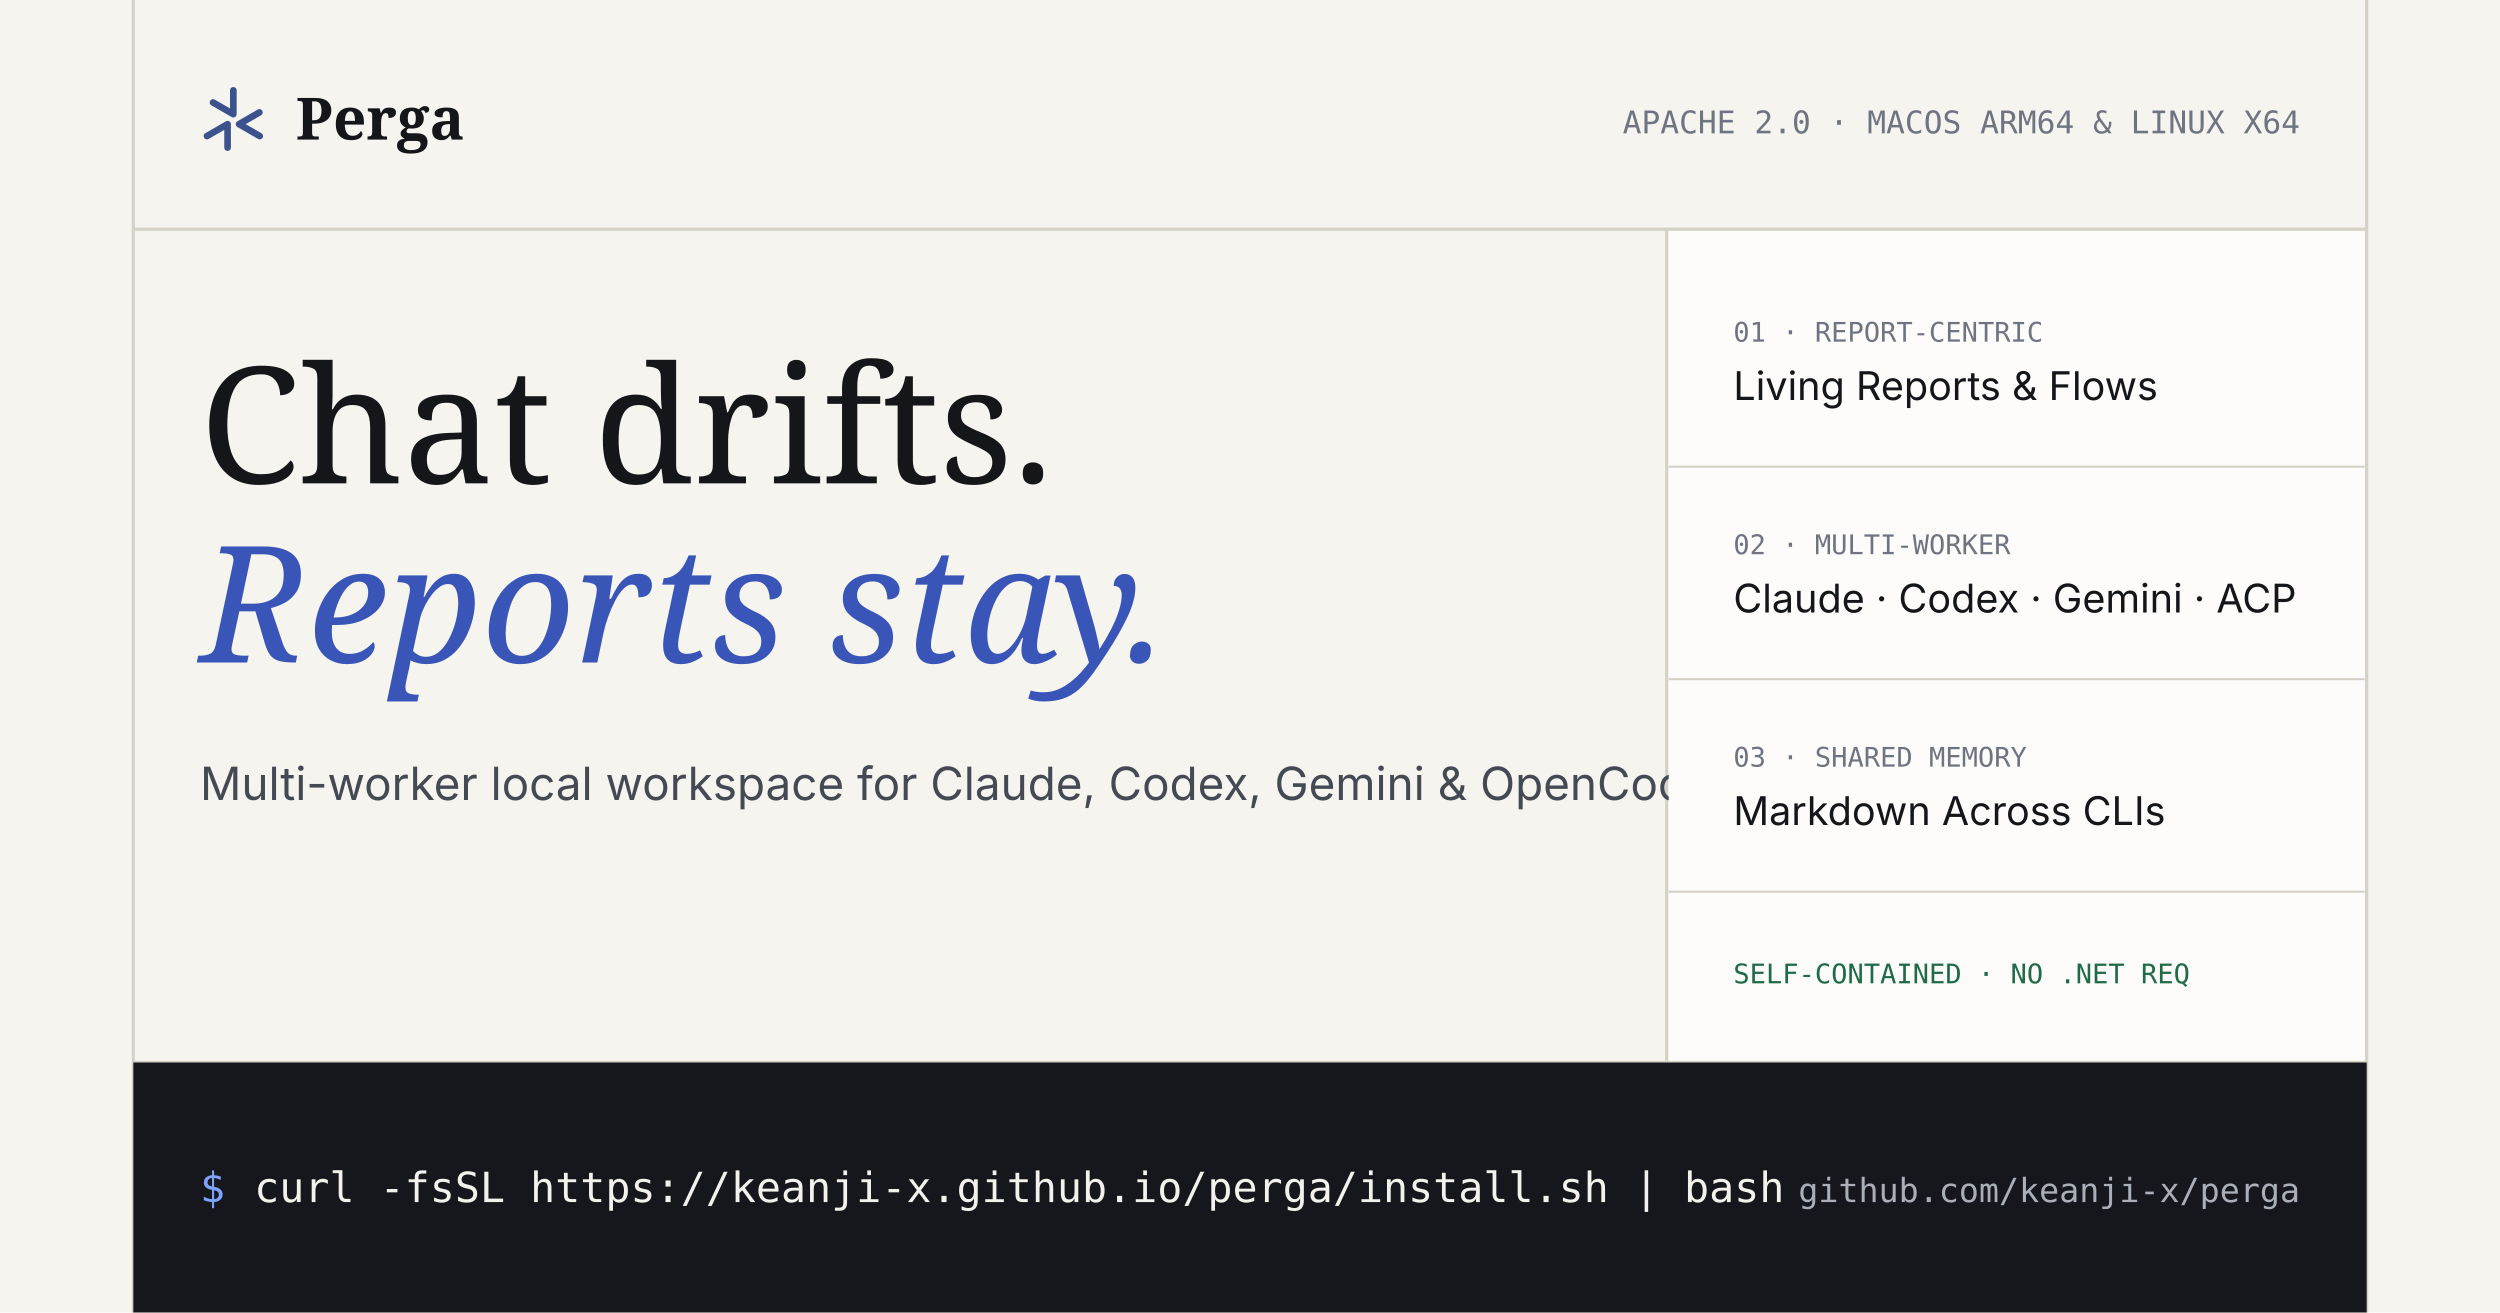
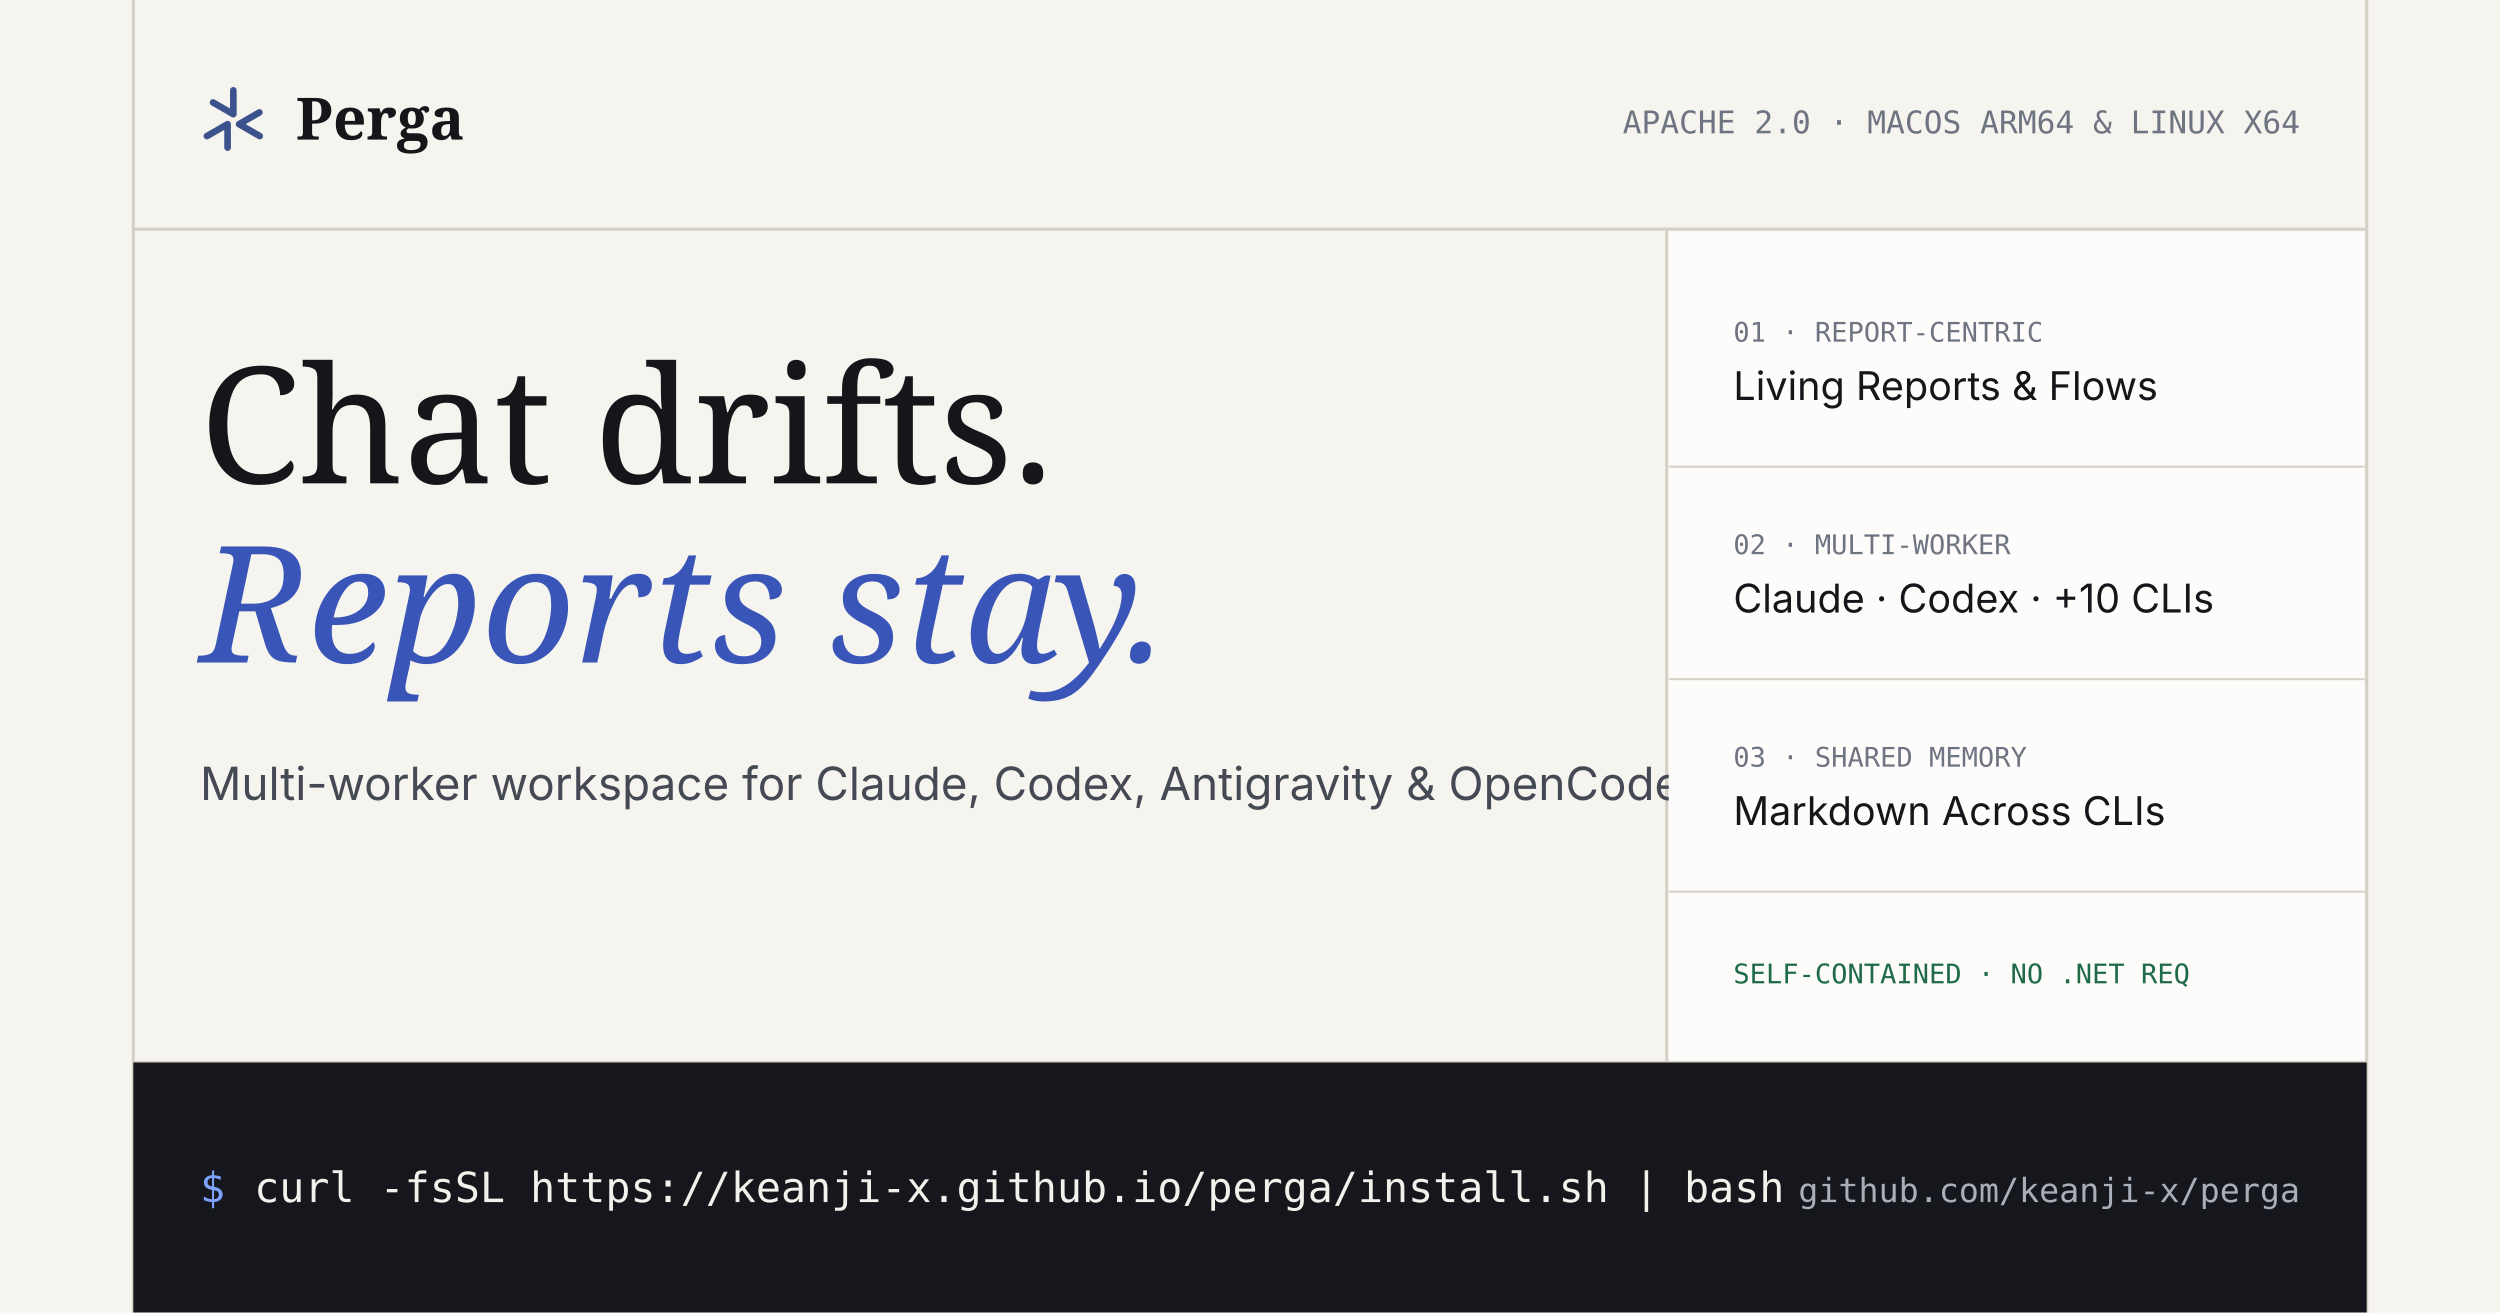
<svg xmlns="http://www.w3.org/2000/svg" width="1200" height="630" viewBox="0 0 1200 630">
  <rect width="1200" height="630" fill="#f6f4ee" />
  <line x1="64" y1="0" x2="64" y2="630" stroke="#d6d1c6" stroke-width="1.5" />
  <line x1="1136" y1="0" x2="1136" y2="630" stroke="#d6d1c6" stroke-width="1.5" />
  <line x1="64" y1="110" x2="1136" y2="110" stroke="#d6d1c6" stroke-width="1.5" />
  <line x1="64" y1="510" x2="1136" y2="510" stroke="#d6d1c6" stroke-width="1.5" />
  <line x1="800" y1="110" x2="800" y2="510" stroke="#d6d1c6" stroke-width="1.5" />
  <svg x="94" y="40" width="36" height="36" viewBox="0 0 384 384">
    <g fill="none" stroke="#3C528D" stroke-width="34" stroke-linecap="round" stroke-linejoin="round">
      <path d="M 192 36 L 192 158 L 88 98" />
      <path d="M 192 36 L 192 158 L 88 98" transform="rotate(120 192 192)" />
      <path d="M 192 36 L 192 158 L 88 98" transform="rotate(240 192 192)" />
    </g>
  </svg>
  <text x="142" y="67" font-family="Georgia, serif" font-size="28" font-weight="600" fill="#14161a">Perga</text>
  <text x="1104" y="64" text-anchor="end" font-family="monospace" font-size="15" fill="#6e7482">APACHE 2.0 · MACOS ARM64 &amp; LINUX X64</text>
  <text x="96" y="232" font-family="Georgia, serif" font-size="78" font-weight="500" fill="#14161a">Chat drifts.</text>
  <text x="96" y="318" font-family="Georgia, serif" font-style="italic" font-size="78" font-weight="400" fill="#3955b8">Reports stay.</text>
-   <text x="96" y="384" font-family="-apple-system, sans-serif" font-size="22" fill="#444954">Multi-worker local workspace for Claude, Codex, Gemini &amp; OpenCode.</text>
+   <text x="96" y="384" font-family="-apple-system, sans-serif" font-size="22" fill="#444954">Multi-worker workspace for Claude, Codex, Antigravity &amp; OpenCode.</text>
  <rect x="801" y="111" width="334" height="398" fill="#fdfcfa" />
  <text x="832" y="164" font-family="monospace" font-size="13" fill="#6e7482">01 · REPORT-CENTRIC</text>
  <text x="832" y="192" font-family="-apple-system, sans-serif" font-size="19" fill="#14161a">Living Reports &amp; Flows</text>
  <line x1="801" y1="224" x2="1135" y2="224" stroke="#d6d1c6" stroke-width="1" />
  <text x="832" y="266" font-family="monospace" font-size="13" fill="#6e7482">02 · MULTI-WORKER</text>
-   <text x="832" y="294" font-family="-apple-system, sans-serif" font-size="19" fill="#14161a">Claude · Codex · Gemini · ACP</text>
+   <text x="832" y="294" font-family="-apple-system, sans-serif" font-size="19" fill="#14161a">Claude · Codex · +10 CLIs</text>
  <line x1="801" y1="326" x2="1135" y2="326" stroke="#d6d1c6" stroke-width="1" />
  <text x="832" y="368" font-family="monospace" font-size="13" fill="#6e7482">03 · SHARED MEMORY</text>
  <text x="832" y="396" font-family="-apple-system, sans-serif" font-size="19" fill="#14161a">Markdown Across CLIs</text>
  <line x1="801" y1="428" x2="1135" y2="428" stroke="#d6d1c6" stroke-width="1" />
  <text x="832" y="472" font-family="monospace" font-size="13" fill="#1f6b48">SELF-CONTAINED · NO .NET REQ</text>
  <rect x="64" y="510" width="1072" height="120" fill="#15171c" />
  <text x="96" y="577" font-family="monospace" font-size="20" fill="#7ea3ff">$</text>
  <text x="122" y="577" font-family="monospace" font-size="20" fill="#f3f1eb">curl -fsSL https://keanji-x.github.io/perga/install.sh | bash</text>
  <text x="1104" y="577" text-anchor="end" font-family="monospace" font-size="16" fill="#a9afb9">github.com/keanji-x/perga</text>
</svg>
